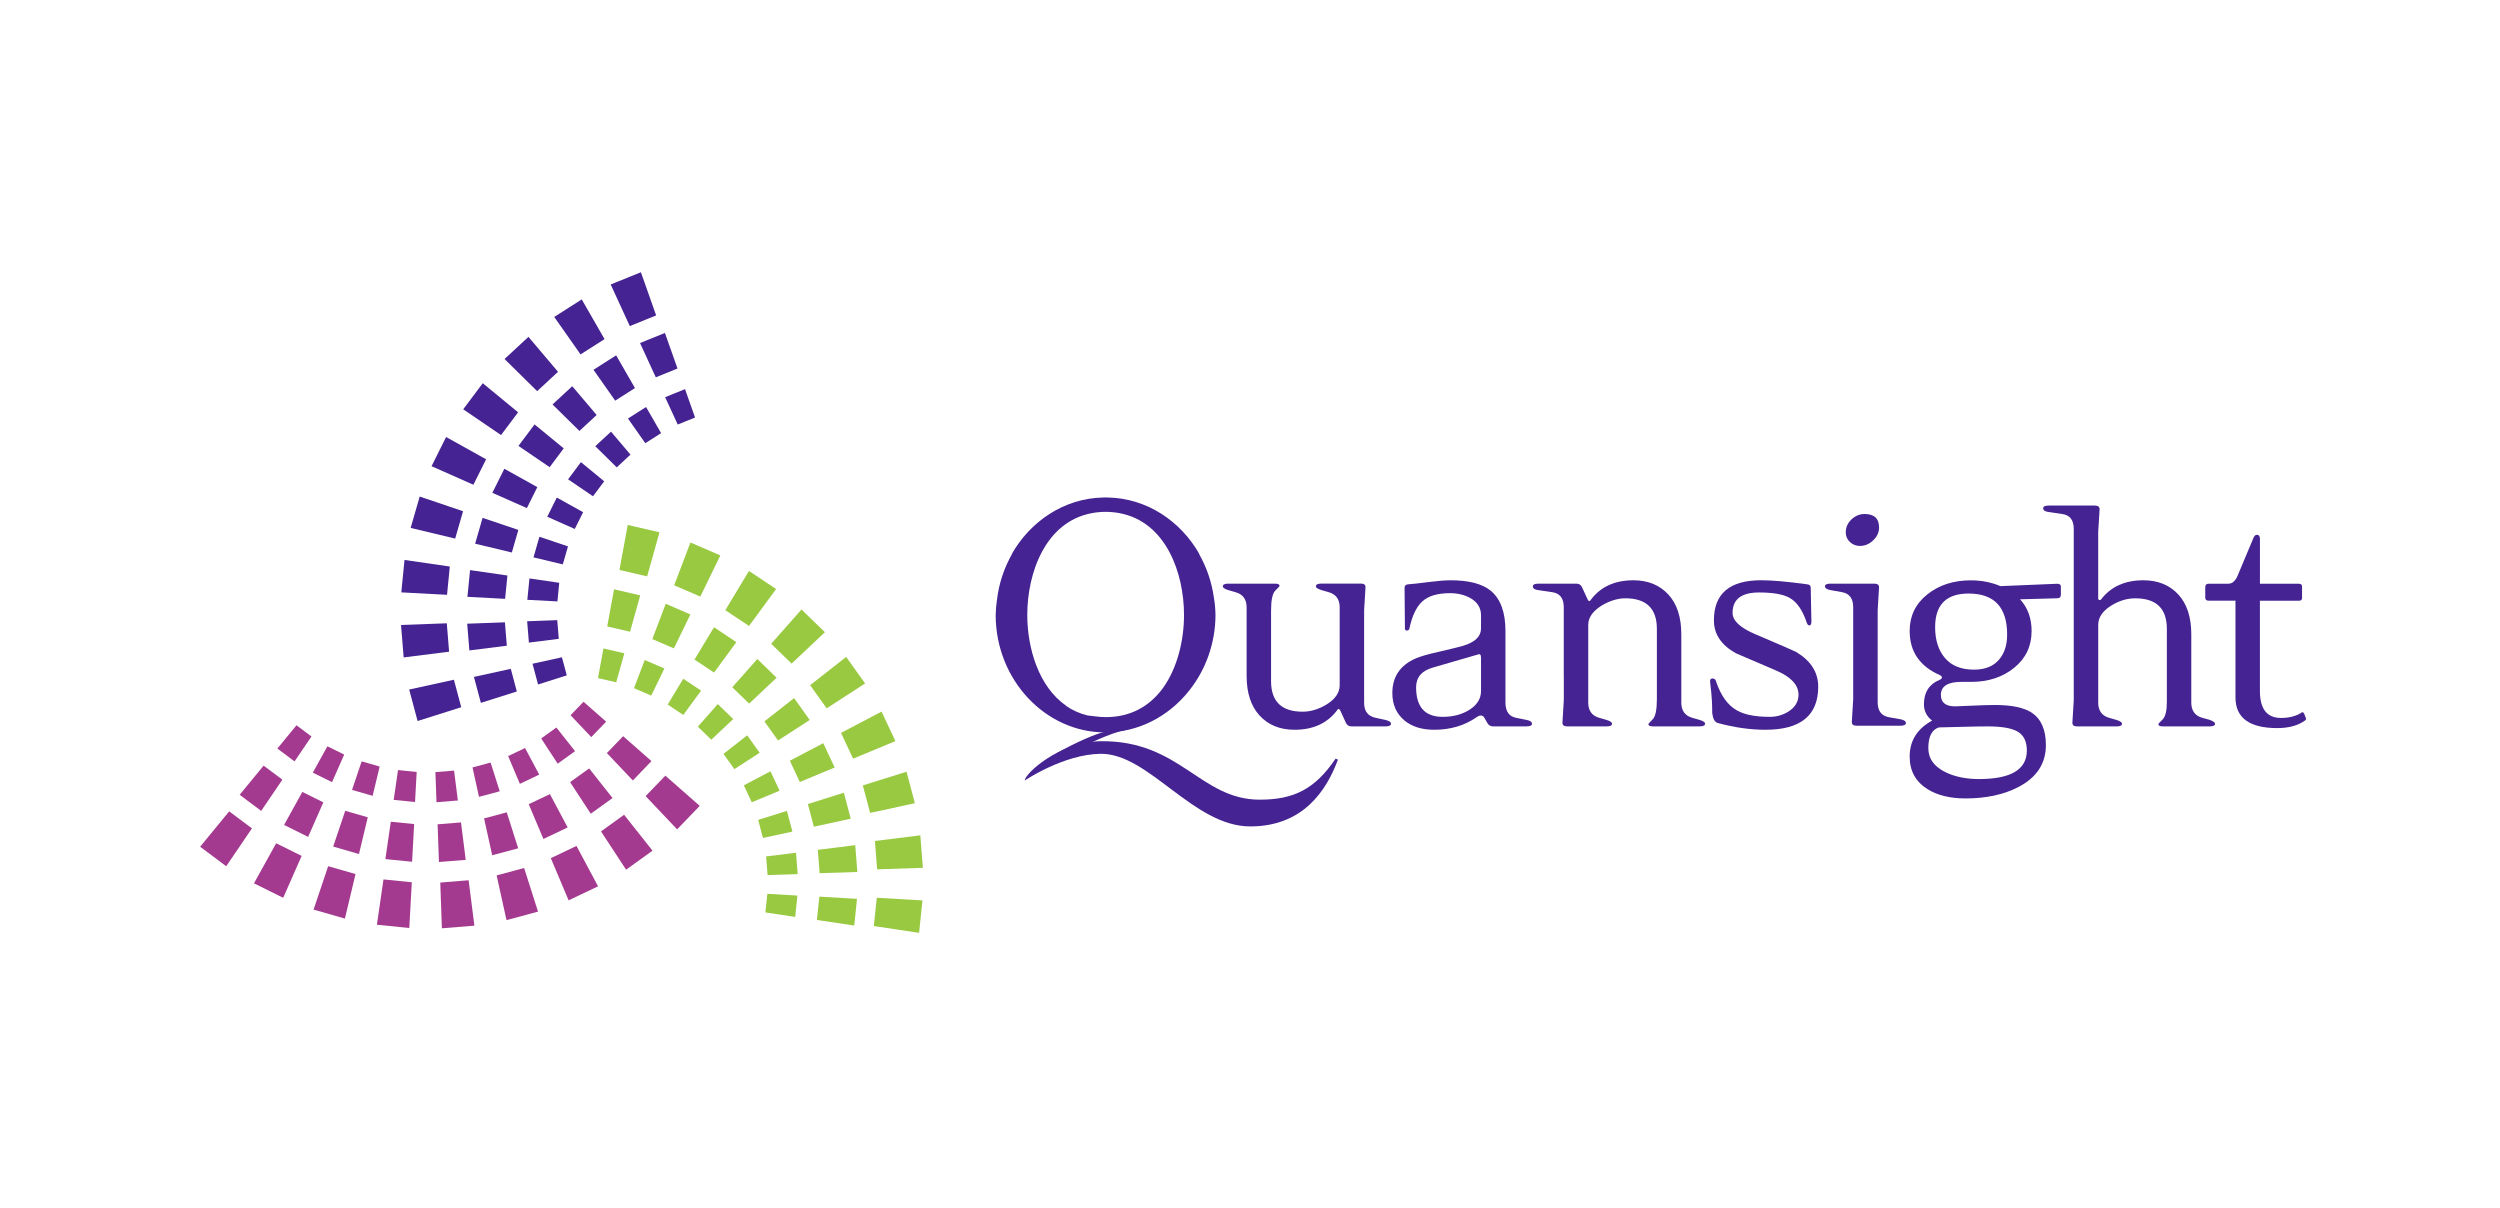
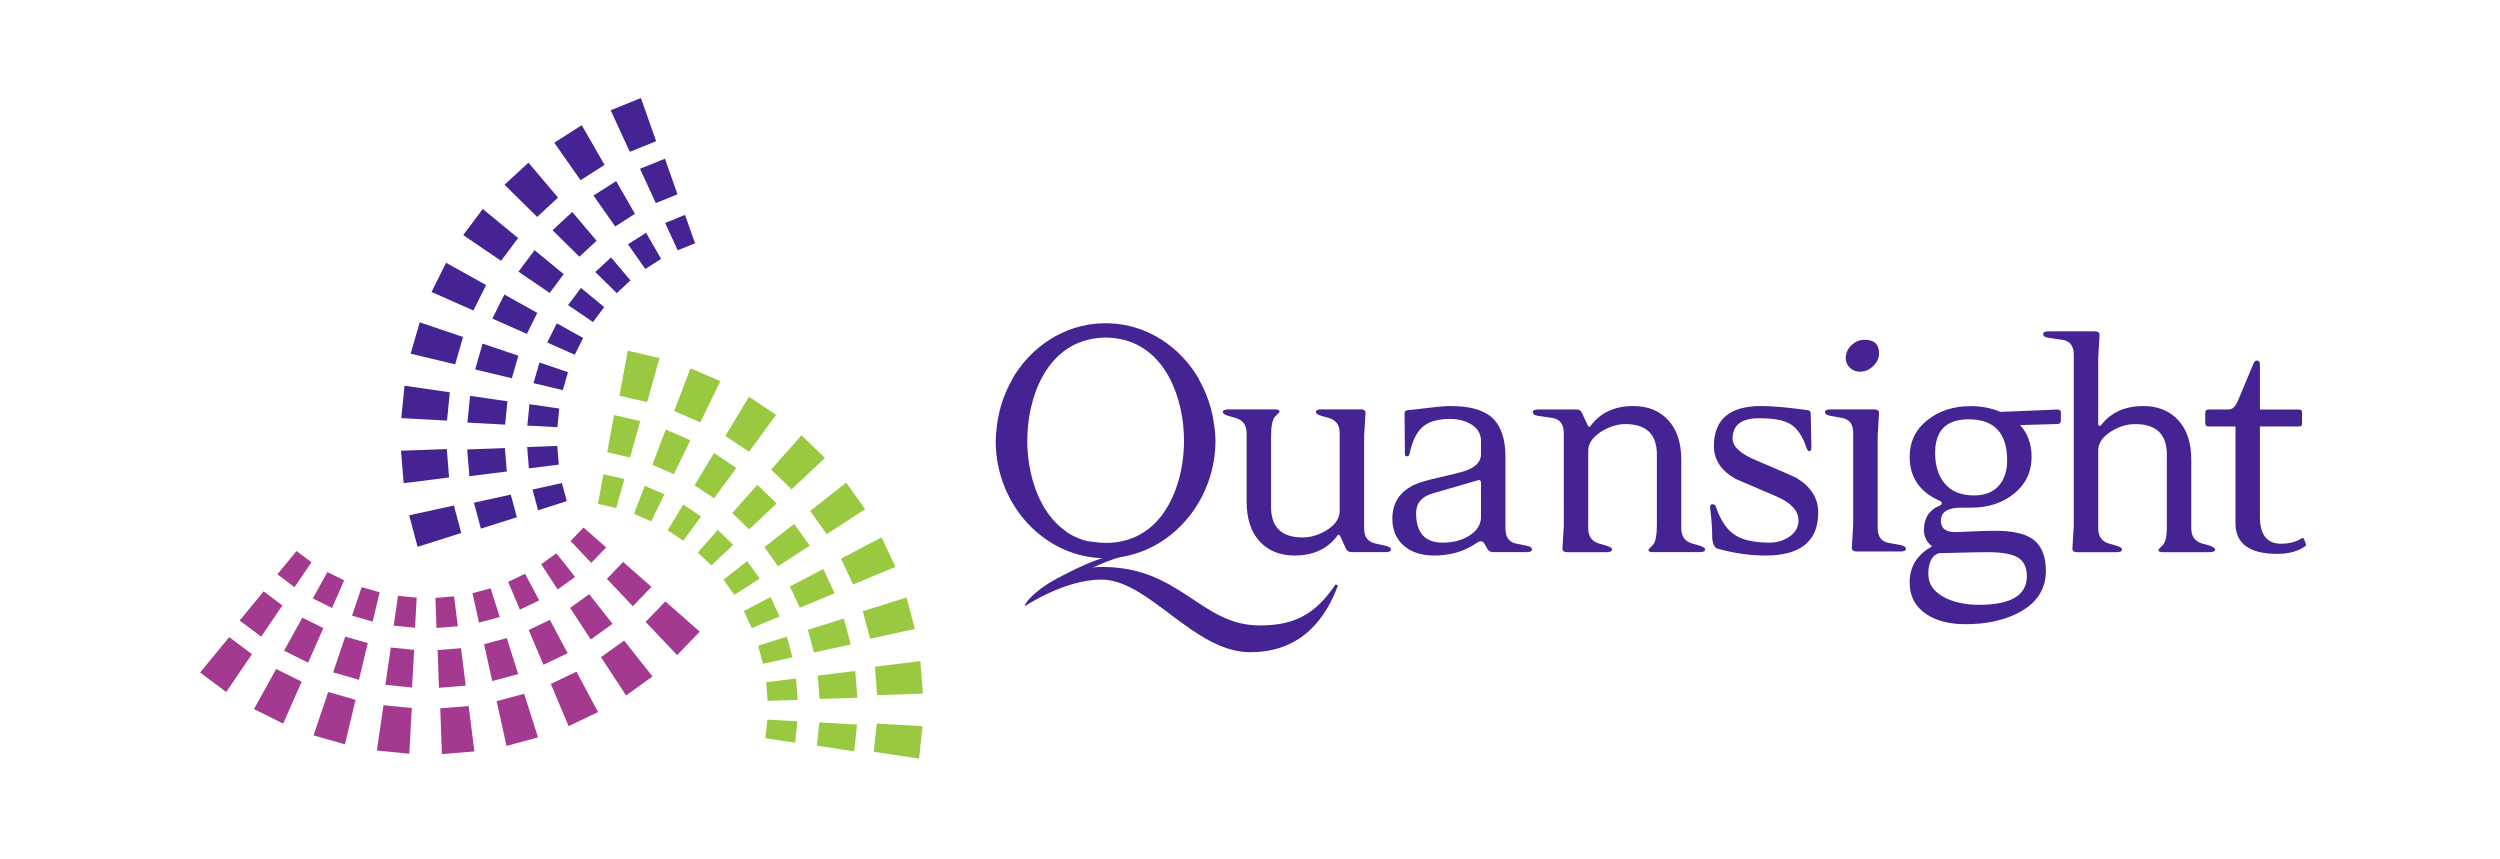
- <svg xmlns="http://www.w3.org/2000/svg" id="Layer_1" viewBox="0 0 1076.17 519.64">
+ <svg xmlns="http://www.w3.org/2000/svg" id="Layer_1" viewBox="0 75 1076.17 369.64" style="zoom: 1;">
  <defs>
    <style>.cls-1{fill:#452392;}.cls-2{fill:#a43a8f;}.cls-3{fill:#99c941;}</style>
  </defs>
  <path class="cls-1" d="M511.67,297.57c.21-.26,.43-.53,.63-.8,6.76-8.71,10.87-19.86,10.93-31.96-.04-2.75-.29-5.32-.72-7.74-.96-6.79-3.21-13.14-6.45-18.78,.12,.14,.24,.29,.36,.43-8.1-14.41-22.71-24.19-39.39-24.56-.08,0-.16,0-.24,0-.25,0-.5-.01-.75-.01-.04,0-.09,0-.13,0-.04,0-.09,0-.13,0-.25,0-.5,0-.75,.01-.08,0-.16,0-.24,0-16.67,.37-31.28,10.16-39.39,24.56,.12-.15,.24-.29,.36-.43-3.46,5.99-5.77,12.8-6.62,20.08-.31,2.09-.5,4.3-.53,6.63,.14,27.62,21.33,50.28,47.17,50.28,14.27,0,27.13-6.86,35.8-17.6,.03-.03,.05-.07,.08-.1Zm-40.94-76.81c.22-.03,.44-.07,.66-.1,.23-.03,.47-.06,.7-.09,.39-.05,.79-.08,1.19-.12,.2-.02,.4-.03,.6-.05,.25-.02,.5-.03,.76-.04,.27-.01,.53-.02,.8-.02,.16,0,.33,0,.49,0,.16,0,.33,0,.49,0,.27,0,.53,.01,.8,.02,.25,.01,.51,.02,.76,.04,.2,.01,.4,.03,.6,.05,.4,.03,.8,.07,1.19,.12,.23,.03,.47,.06,.7,.09,.22,.03,.44,.06,.66,.1,.25,.04,.5,.09,.75,.13,20.01,3.7,27.8,25.76,27.8,43.8,0,10.71-2.74,22.75-9.13,31.57,0,0-.01,.02-.02,.03-.19,.26-.38,.51-.58,.77-5.39,6.93-13.18,11.63-23.86,11.64-1.59,0-3.18-.12-4.75-.34-1.09-.1-2.17-.23-3.24-.39-3.5-.86-6.6-2.31-9.33-4.2,.08,.03,.16,.06,.24,.08-11.93-8.2-16.8-24.88-16.8-39.16,0-18.05,7.79-40.1,27.8-43.8,.25-.05,.5-.09,.75-.13Z" />
  <path class="cls-1" d="M598.78,311.51c0,.78-.78,1.17-2.34,1.17h-14.77c-1.07,0-1.85-.54-2.34-1.61l-2.34-5.12c-.49-.97-.98-1.02-1.46-.15-4.19,5.56-10.29,8.34-18.28,8.34-6.24,0-11.24-2.02-14.99-6.07-3.75-4.04-5.63-9.77-5.63-17.19v-29.4c0-3.51-1.61-5.7-4.83-6.58l-3.07-.88c-1.56-.49-2.34-1.02-2.34-1.61,0-.78,.78-1.17,2.34-1.17h20.18c1.27,0,1.9,.34,1.9,1.02,0,.1-.61,.76-1.83,1.97-1.22,1.22-1.83,4.12-1.83,8.7v30.27c0,8.78,4.53,13.16,13.6,13.16,3.41,0,6.82-1.02,10.24-3.07,3.8-2.34,5.7-5.12,5.7-8.34v-33.49c0-3.51-1.61-5.7-4.83-6.58l-3.07-.88c-1.56-.49-2.34-1.02-2.34-1.61,0-.78,.78-1.17,2.34-1.17h17.11c1.36,0,2,.59,1.9,1.76l-.59,9.65v39.93c0,3.61,1.66,5.75,4.97,6.44l4.09,.88c1.66,.39,2.49,.93,2.49,1.61Z" />
  <path class="cls-1" d="M659.47,311.51c0,.78-.78,1.17-2.34,1.17h-14.48c-1.07,0-1.9-.54-2.49-1.61l-1.17-2.05c-.39-.68-.88-1.02-1.46-1.02s-1.22,.24-1.9,.73c-5.17,3.61-11.26,5.41-18.28,5.41-5.27,0-9.51-1.32-12.72-3.95-3.51-2.92-5.27-6.87-5.27-11.85,0-7.02,3.36-11.99,10.09-14.92,2.05-.88,5.27-1.8,9.65-2.78,5.46-1.27,9.02-2.14,10.68-2.63,5.17-1.56,7.75-4.04,7.75-7.46v-5.7c0-3.22-1.56-5.7-4.68-7.46-2.54-1.36-5.41-2.05-8.63-2.05-5.36,0-9.34,1.17-11.92,3.51-2.59,2.34-4.46,6.29-5.63,11.85-.2,.49-.54,.73-1.02,.73-.58,0-.88-.29-.88-.88l-.15-17.55c0-.88,.49-1.36,1.46-1.46,1.56-.1,4.63-.44,9.21-1.02,3.8-.49,6.87-.73,9.21-.73,7.8,0,13.55,1.51,17.26,4.53,4.19,3.51,6.29,9.26,6.29,17.26v30.86c0,3.8,1.56,6,4.68,6.58l4.39,.88c1.56,.29,2.34,.83,2.34,1.61Zm-21.94-14.04v-14.48c0-1.27-.54-1.66-1.61-1.17l-19.16,5.56c-4.78,1.37-7.17,4.19-7.17,8.48,0,8.48,3.8,12.72,11.41,12.72,4.58,0,8.48-1.05,11.7-3.14,3.22-2.1,4.83-4.75,4.83-7.97Z" />
  <path class="cls-1" d="M782.69,295.57c0,12.38-7.56,18.57-22.67,18.57-6.63,0-13.51-.98-20.62-2.93-1.27-.39-2.05-1.8-2.34-4.24,0-1.76-.05-3.58-.15-5.48-.1-1.9-.34-4.46-.73-7.68-.2-1.17,.15-1.76,1.02-1.76s1.41,.54,1.61,1.61c2.05,5.85,4.92,9.85,8.63,11.99,3.22,1.95,7.99,2.93,14.33,2.93,3.02,0,5.75-.78,8.19-2.34,2.83-1.85,4.24-4.24,4.24-7.17,0-4.19-3.17-7.65-9.51-10.38-5.75-2.44-11.55-4.92-17.4-7.46-6.34-3.51-9.51-8.24-9.51-14.19,0-11.5,6.78-17.26,20.33-17.26,4.78,0,11.41,.59,19.89,1.76,.97,.1,1.46,.59,1.46,1.46l.29,14.48c0,1.17-.29,1.75-.88,1.75-.49,0-.88-.44-1.17-1.32-1.76-5.27-4.19-8.78-7.31-10.53-2.73-1.56-7.12-2.34-13.16-2.34-7.61,0-11.41,2.93-11.41,8.78,0,3.32,3.17,6.34,9.51,9.07,11.21,4.78,17.16,7.36,17.84,7.75,6.34,3.8,9.51,8.77,9.51,14.92Z" />
  <path class="cls-1" d="M818.08,309.62l-4.97-.88c-3.22-.59-4.83-2.73-4.83-6.44v-16.02h0s0-23.63,0-23.63l.58-9.65c.1-1.17-.58-1.76-2.05-1.76h-18.87c-1.56,0-2.34,.39-2.34,1.17s.78,1.32,2.34,1.61l4.97,.88c3.22,.59,4.83,2.73,4.83,6.44v14.6h0s0,25.05,0,25.05l-.58,9.65c-.1,1.17,.58,1.76,2.05,1.76h18.87c1.56,0,2.34-.39,2.34-1.17s-.78-1.32-2.34-1.61Z" />
  <path class="cls-1" d="M731.65,309.9l-3.07-.88c-3.22-.88-4.83-3.07-4.83-6.58v-29.4c0-7.41-1.88-13.14-5.63-17.18-3.76-4.04-8.75-6.07-14.99-6.07-8,0-14.09,2.78-18.28,8.34-.49,.88-.98,.83-1.46-.15l-2.34-5.12c-.49-1.07-1.27-1.61-2.34-1.61h-16.53c-1.56,0-2.34,.39-2.34,1.17,0,.88,.78,1.42,2.34,1.61l6,.88c3.31,.49,4.97,2.63,4.97,6.44v29.16s.01,.04,.02,.05v10.72l-.58,9.65c-.1,1.17,.58,1.76,2.05,1.76h16.95c1.56,0,2.34-.39,2.34-1.17,0-.59-.78-1.12-2.34-1.61l-3.07-.88c-3.22-.88-4.83-3.07-4.83-6.58v-33.49c0-3.12,1.95-5.9,5.85-8.34,3.51-2.05,6.87-3.07,10.09-3.07,9.07,0,13.6,4.39,13.6,13.16v30.28c0,4.58-.61,7.48-1.83,8.7-1.22,1.22-1.83,1.88-1.83,1.97,0,.68,.63,1.02,1.9,1.02h20.18c1.56,0,2.34-.39,2.34-1.17,0-.59-.78-1.12-2.34-1.61Z" />
  <path class="cls-1" d="M808.87,227.12c0,2.05-.85,3.88-2.53,5.48-1.69,1.61-3.59,2.41-5.72,2.41-1.64,0-3.06-.56-4.27-1.68-1.21-1.12-1.81-2.51-1.81-4.17,0-2.14,.82-4,2.46-5.56,1.64-1.56,3.52-2.34,5.65-2.34,4.15,0,6.23,1.95,6.23,5.85Z" />
  <path class="cls-1" d="M887.12,256.08c0,.98-.54,1.46-1.61,1.46l-15.94,.44c3.31,3.62,4.97,8.17,4.97,13.66,0,6.46-2.49,11.72-7.46,15.79-4.97,4.06-11.17,6.1-18.57,6.1h-4.24c-5.85,0-8.78,1.88-8.78,5.63,0,3.27,2.05,4.9,6.14,4.9,.58,0,2.97-.1,7.17-.29,4.19-.19,7.55-.29,10.09-.29,7.12,0,12.38,1.12,15.8,3.36,4,2.73,6,7.36,6,13.89,0,7.99-4,14.04-11.99,18.14-6.24,3.22-13.8,4.83-22.67,4.83-6.53,0-11.94-1.32-16.23-3.95-5.17-3.22-7.75-7.9-7.75-14.04,0-6.83,3.22-11.99,9.65-15.5-2.34-1.85-3.51-4.19-3.51-7.02,0-5.17,2.24-8.68,6.73-10.53,.68-.29,1.02-.63,1.02-1.02s-.3-.73-.89-1.02c-8.67-3.8-13-10.14-13-19.01,0-6.44,2.52-11.68,7.57-15.72,5.04-4.04,11.29-6.07,18.73-6.07,4.6,0,8.86,.83,12.78,2.49l24.39-1.02c1.08,0,1.62,.39,1.62,1.17v3.66Zm-14.63,66.99c0-3.8-1.27-6.49-3.8-8.04-2.54-1.56-6.87-2.34-13.02-2.34-2.83,0-6.9,.07-12.21,.22-5.32,.15-8.26,.22-8.85,.22-3.02,.97-4.53,3.95-4.53,8.92,0,4.58,2.58,8.09,7.75,10.53,4,1.85,8.68,2.78,14.04,2.78,13.75,0,20.62-4.1,20.62-12.28Zm-8.48-49.87c0-11.8-5.53-17.7-16.6-17.7-9.6,0-14.4,4.83-14.4,14.48,0,5.56,1.42,10,4.26,13.31,2.84,3.32,7,4.97,12.49,4.97,4.6,0,8.13-1.36,10.58-4.1,2.45-2.73,3.67-6.38,3.67-10.97Z" />
  <path class="cls-1" d="M951.33,309.9l-3.22-.88c-3.22-.88-4.83-3.07-4.83-6.58v-29.4c0-7.41-1.88-13.14-5.63-17.18-3.75-4.04-8.75-6.07-14.99-6.07-8,0-14.09,2.78-18.28,8.34-.2,.2-.44,.24-.73,.15-.29-.1-.44-.34-.44-.73v-28.52l.59-9.65c.1-1.17-.59-1.75-2.05-1.75h-19.89c-1.56,0-2.34,.39-2.34,1.17,0,.88,.78,1.41,2.34,1.61l6,.88c3.22,.49,4.83,2.63,4.83,6.44v67.74h0v5.82l-.58,9.65c-.1,1.17,.58,1.76,2.05,1.76h16.96c1.56,0,2.34-.39,2.34-1.17,0-.59-.78-1.12-2.34-1.61l-3.07-.88c-3.22-.88-4.83-3.07-4.83-6.58v-33.49c0-3.22,1.9-6,5.7-8.34,3.31-2.05,6.73-3.07,10.24-3.07,9.07,0,13.6,4.39,13.6,13.16v31.45c0,3.8-.61,6.31-1.83,7.53-1.22,1.22-1.83,1.88-1.83,1.97,0,.68,.63,1.02,1.9,1.02h20.18c1.56,0,2.34-.39,2.34-1.17,0-.49-.73-1.02-2.19-1.61Z" />
  <path class="cls-1" d="M992.57,308.98c.19,.48,.1,.86-.29,1.15-3.02,2.19-7.02,3.29-11.99,3.29-11.99,0-17.99-4.4-17.99-13.2v-41.64h-11.55c-.98,0-1.46-.46-1.46-1.37v-4.42c0-1.02,.49-1.52,1.46-1.52h8.48c1.66,0,2.97-1.12,3.95-3.36l6.87-16.38c.39-.88,.88-1.32,1.46-1.32,.88,0,1.32,.59,1.32,1.76v19.31h16.67c.97,0,1.46,.39,1.46,1.17v4.97c0,.78-.44,1.17-1.32,1.17h-16.82v38.86c0,7.73,3.02,11.6,9.07,11.6,3.31,0,6.14-.68,8.48-2.05,.59-.59,1.07-.54,1.46,.14l.73,1.86Z" />
  <path class="cls-1" d="M476.04,314.87c-4.03,.87-12.77,4.56-21.37,9.46h5.9c8.58-4.69,17.15-8.58,24.05-10.18,.96-.22,1.95-.5,2.78-.8l-11.36,1.51Z" />
  <path class="cls-1" d="M441.15,335.96s16.77-11.32,32.67-11.47c20.7-.22,39.84,31.26,64.38,31.26,22.91,0,32.95-15.75,37.73-28.74l-.99-.45c-8.9,13.18-18.04,17.67-32.68,17.67-25.61,0-34.2-25.54-68.39-25.16-18.13,.18-32.89,14.25-32.72,16.88" />
  <g>
    <g>
      <polygon class="cls-1" points="185.77 200.68 192.03 188.12 209.25 197.71 203.78 208.67 185.77 200.68" />
      <polygon class="cls-1" points="199.4 176.19 207.81 164.96 223.03 177.48 215.68 187.28 199.4 176.19" />
      <polygon class="cls-1" points="217.19 154.54 227.48 145.01 240.21 160.05 231.23 168.38 217.19 154.54" />
      <polygon class="cls-1" points="238.58 136.43 250.42 128.89 260.24 145.98 249.91 152.56 238.58 136.43" />
      <polygon class="cls-1" points="275.51 147.66 286.23 143.32 291.64 158.63 282.3 162.42 275.51 147.66" />
      <polygon class="cls-1" points="255.48 159.18 265.23 152.96 273.33 167.05 264.82 172.47 255.48 159.18" />
      <polygon class="cls-1" points="207 302.56 204.01 291.39 219.88 287.91 222.48 297.66 207 302.56" />
      <polygon class="cls-1" points="202.05 279.99 201.11 268.48 217.35 267.89 218.17 277.96 202.05 279.99" />
      <polygon class="cls-1" points="201.21 256.92 202.35 245.41 218.43 247.74 217.43 257.78 201.21 256.92" />
      <polygon class="cls-1" points="204.53 234.04 207.74 222.92 223.13 228.12 220.33 237.83 204.53 234.04" />
      <polygon class="cls-1" points="211.94 212.14 217.11 201.79 231.3 209.69 226.8 218.72 211.94 212.14" />
      <polygon class="cls-1" points="286.32 170.97 294.88 167.5 299.2 179.73 291.74 182.75 286.32 170.97" />
      <polygon class="cls-1" points="237.85 174.11 246.33 166.25 256.83 178.64 249.42 185.51 237.85 174.11" />
      <polygon class="cls-1" points="271.11 140.37 262.88 122.46 275.89 117.19 282.45 135.77 271.11 140.37" />
      <polygon class="cls-1" points="270.32 180.16 278.11 175.2 284.58 186.45 277.78 190.78 270.32 180.16" />
      <polygon class="cls-1" points="256.25 192.08 263.02 185.81 271.4 195.7 265.49 201.19 256.25 192.08" />
      <polygon class="cls-1" points="223.18 191.95 230.11 182.7 242.66 193.01 236.61 201.1 223.18 191.95" />
      <polygon class="cls-1" points="244.54 206.33 250.07 198.94 260.09 207.18 255.26 213.63 244.54 206.33" />
      <polygon class="cls-1" points="235.57 222.44 239.69 214.18 251.02 220.49 247.42 227.7 235.57 222.44" />
      <polygon class="cls-1" points="229.65 239.93 232.21 231.05 244.5 235.21 242.26 242.95 229.65 239.93" />
      <polygon class="cls-1" points="227 258.2 227.91 249 240.74 250.87 239.95 258.89 227 258.2" />
      <polygon class="cls-1" points="227.67 276.62 226.92 267.43 239.88 266.95 240.54 275 227.67 276.62" />
      <polygon class="cls-1" points="229.23 285.72 241.9 282.94 243.98 290.72 231.62 294.64 229.23 285.72" />
      <polygon class="cls-1" points="179.76 310.38 176.14 296.82 195.39 292.6 198.55 304.43 179.76 310.38" />
      <polygon class="cls-1" points="173.76 283 172.63 269.03 192.33 268.31 193.32 280.53 173.76 283" />
      <polygon class="cls-1" points="172.75 255 174.13 241.04 193.63 243.87 192.43 256.05 172.75 255" />
      <polygon class="cls-1" points="176.77 227.25 180.67 213.75 199.33 220.07 195.94 231.84 176.77 227.25" />
    </g>
    <g>
      <polygon class="cls-3" points="364.25 282.78 372.4 294.21 355.85 304.91 348.74 294.94 364.25 282.78" />
      <polygon class="cls-3" points="379.48 306.32 385.44 319.02 367.23 326.58 362.03 315.49 379.48 306.32" />
      <polygon class="cls-3" points="390.23 332.2 393.82 345.75 374.56 349.94 371.42 338.09 390.23 332.2" />
      <polygon class="cls-3" points="396.17 359.58 397.27 373.57 377.57 374.22 376.62 362.01 396.17 359.58" />
      <polygon class="cls-3" points="368.92 386.92 367.72 398.42 351.65 396.01 352.7 385.97 368.92 386.92" />
      <polygon class="cls-3" points="368.16 363.82 369.06 375.35 352.82 375.89 352.03 365.82 368.16 363.82" />
      <polygon class="cls-3" points="264.33 253.68 275.6 256.29 271.22 271.94 261.39 269.66 264.33 253.68" />
      <polygon class="cls-3" points="286.58 259.91 297.19 264.5 290.08 279.11 280.81 275.1 286.58 259.91" />
      <polygon class="cls-3" points="307.35 270.01 316.98 276.42 307.37 289.52 298.96 283.93 307.35 270.01" />
      <polygon class="cls-3" points="325.99 283.68 334.3 291.74 322.48 302.88 315.22 295.85 325.99 283.68" />
      <polygon class="cls-3" points="341.84 300.51 348.56 309.93 334.91 318.75 329.05 310.53 341.84 300.51" />
      <polygon class="cls-3" points="343.26 385.51 342.31 394.7 329.48 392.77 330.32 384.76 343.26 385.51" />
      <polygon class="cls-3" points="363.25 341.24 366.21 352.42 350.34 355.87 347.75 346.11 363.25 341.24" />
      <polygon class="cls-3" points="377.42 386.46 397.1 387.6 395.64 401.56 376.15 398.63 377.42 386.46" />
      <polygon class="cls-3" points="342.66 367.07 343.38 376.28 330.42 376.71 329.79 368.67 342.66 367.07" />
      <polygon class="cls-3" points="338.74 349.05 341.11 357.97 328.43 360.72 326.37 352.93 338.74 349.05" />
      <polygon class="cls-3" points="354.39 319.92 359.3 330.38 344.3 336.62 340.01 327.47 354.39 319.92" />
      <polygon class="cls-3" points="331.67 332.02 335.59 340.38 323.61 345.35 320.19 338.05 331.67 332.02" />
      <polygon class="cls-3" points="321.65 316.53 327.01 324.05 316.12 331.09 311.44 324.53 321.65 316.53" />
      <polygon class="cls-3" points="308.99 303.09 315.63 309.53 306.19 318.42 300.4 312.81 308.99 303.09" />
      <polygon class="cls-3" points="294.11 292.18 301.8 297.3 294.13 307.76 287.42 303.29 294.11 292.18" />
      <polygon class="cls-3" points="277.53 284.12 286 287.77 280.33 299.44 272.92 296.24 277.53 284.12" />
      <polygon class="cls-3" points="268.76 281.23 265.26 293.72 257.42 291.9 259.77 279.14 268.76 281.23" />
      <polygon class="cls-3" points="270.22 225.97 283.89 229.14 278.57 248.11 266.65 245.35 270.22 225.97" />
      <polygon class="cls-3" points="297.21 233.53 310.08 239.09 301.46 256.81 290.21 251.95 297.21 233.53" />
      <polygon class="cls-3" points="322.4 245.78 334.09 253.56 322.43 269.45 312.23 262.66 322.4 245.78" />
      <polygon class="cls-3" points="345.02 262.37 355.1 272.14 340.76 285.66 331.96 277.13 345.02 262.37" />
    </g>
    <g>
      <polygon class="cls-2" points="204.21 398.47 190.22 399.6 189.52 379.91 201.73 378.92 204.21 398.47" />
      <polygon class="cls-2" points="176.19 399.47 162.24 398.07 165.08 378.56 177.27 379.79 176.19 399.47" />
      <polygon class="cls-2" points="148.47 395.42 134.98 391.55 141.27 372.87 153.05 376.25 148.47 395.42" />
      <polygon class="cls-2" points="121.9 386.48 109.33 380.24 118.88 363 129.85 368.44 121.9 386.48" />
      <polygon class="cls-2" points="112.43 349.06 103.16 342.13 113.48 329.58 121.56 335.62 112.43 349.06" />
      <polygon class="cls-2" points="132.64 360.25 122.28 355.11 130.15 340.9 139.19 345.38 132.64 360.25" />
      <polygon class="cls-2" points="280.44 327.63 272.42 335.96 261.24 324.17 268.24 316.9 280.44 327.63" />
      <polygon class="cls-2" points="263.68 343.53 254.31 350.28 245.41 336.69 253.61 330.78 263.68 343.53" />
      <polygon class="cls-2" points="244.36 356.18 233.92 361.15 227.6 346.18 236.72 341.84 244.36 356.18" />
      <polygon class="cls-2" points="223.06 365.16 211.88 368.17 208.38 352.3 218.14 349.68 223.06 365.16" />
      <polygon class="cls-2" points="200.48 370.14 188.95 371.07 188.38 354.84 198.44 354.02 200.48 370.14" />
      <polygon class="cls-2" points="126.79 327.76 119.4 322.23 127.63 312.2 134.08 317.03 126.79 327.76" />
      <polygon class="cls-2" points="154.53 367.63 143.42 364.43 148.61 349.04 158.31 351.82 154.53 367.63" />
      <polygon class="cls-2" points="108.46 356.59 97.38 372.89 86.15 364.49 98.66 349.26 108.46 356.59" />
      <polygon class="cls-2" points="142.93 336.7 134.66 332.59 140.94 321.25 148.16 324.83 142.93 336.7" />
      <polygon class="cls-2" points="160.41 342.58 151.54 340.03 155.68 327.74 163.43 329.97 160.41 342.58" />
      <polygon class="cls-2" points="177.39 370.96 165.89 369.81 168.23 353.73 178.28 354.74 177.39 370.96" />
      <polygon class="cls-2" points="178.66 345.24 169.47 344.32 171.34 331.49 179.37 332.29 178.66 345.24" />
      <polygon class="cls-2" points="197.09 344.59 187.89 345.33 187.43 332.37 195.46 331.72 197.09 344.59" />
      <polygon class="cls-2" points="215.12 340.62 206.19 343.01 203.4 330.35 211.19 328.26 215.12 340.62" />
      <polygon class="cls-2" points="232.12 333.44 223.79 337.42 218.74 325.46 226.02 322 232.12 333.44" />
      <polygon class="cls-2" points="247.55 323.35 240.06 328.74 232.96 317.88 239.51 313.17 247.55 323.35" />
      <polygon class="cls-2" points="254.53 317.3 245.6 307.89 251.19 302.09 260.93 310.65 254.53 317.3" />
      <polygon class="cls-2" points="301.21 346.9 291.48 357.01 277.92 342.71 286.41 333.89 301.21 346.9" />
      <polygon class="cls-2" points="280.88 366.19 269.51 374.38 258.71 357.89 268.66 350.73 280.88 366.19" />
      <polygon class="cls-2" points="257.44 381.53 244.77 387.57 237.11 369.41 248.16 364.14 257.44 381.53" />
      <polygon class="cls-2" points="231.6 392.43 218.03 396.08 213.79 376.83 225.62 373.65 231.6 392.43" />
    </g>
  </g>
</svg>
